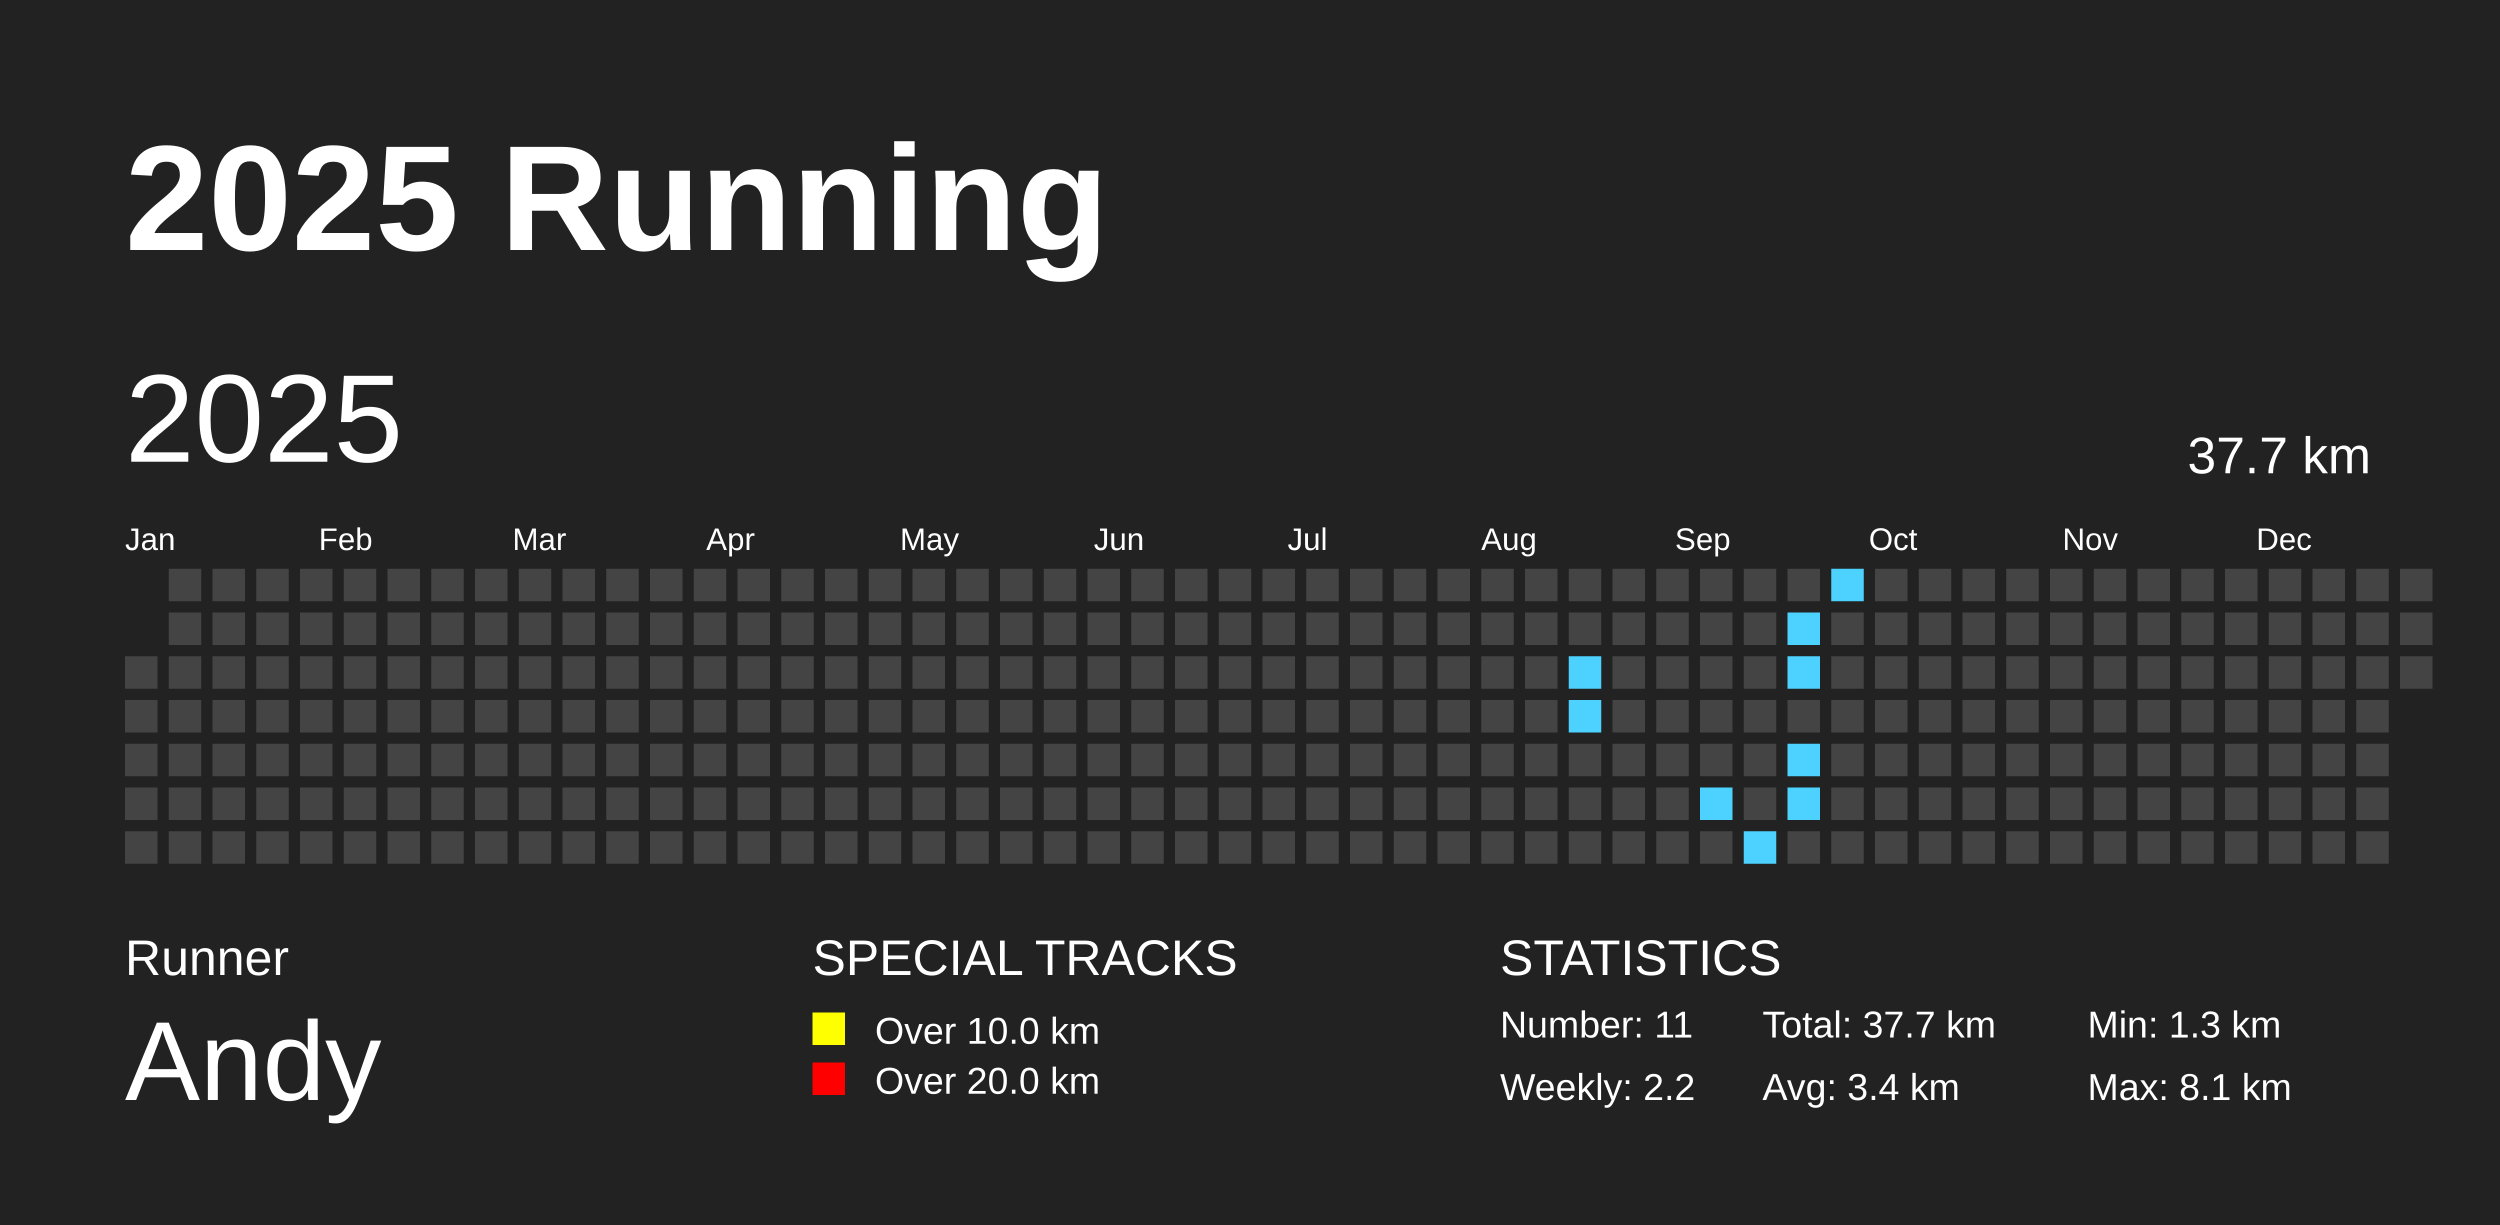
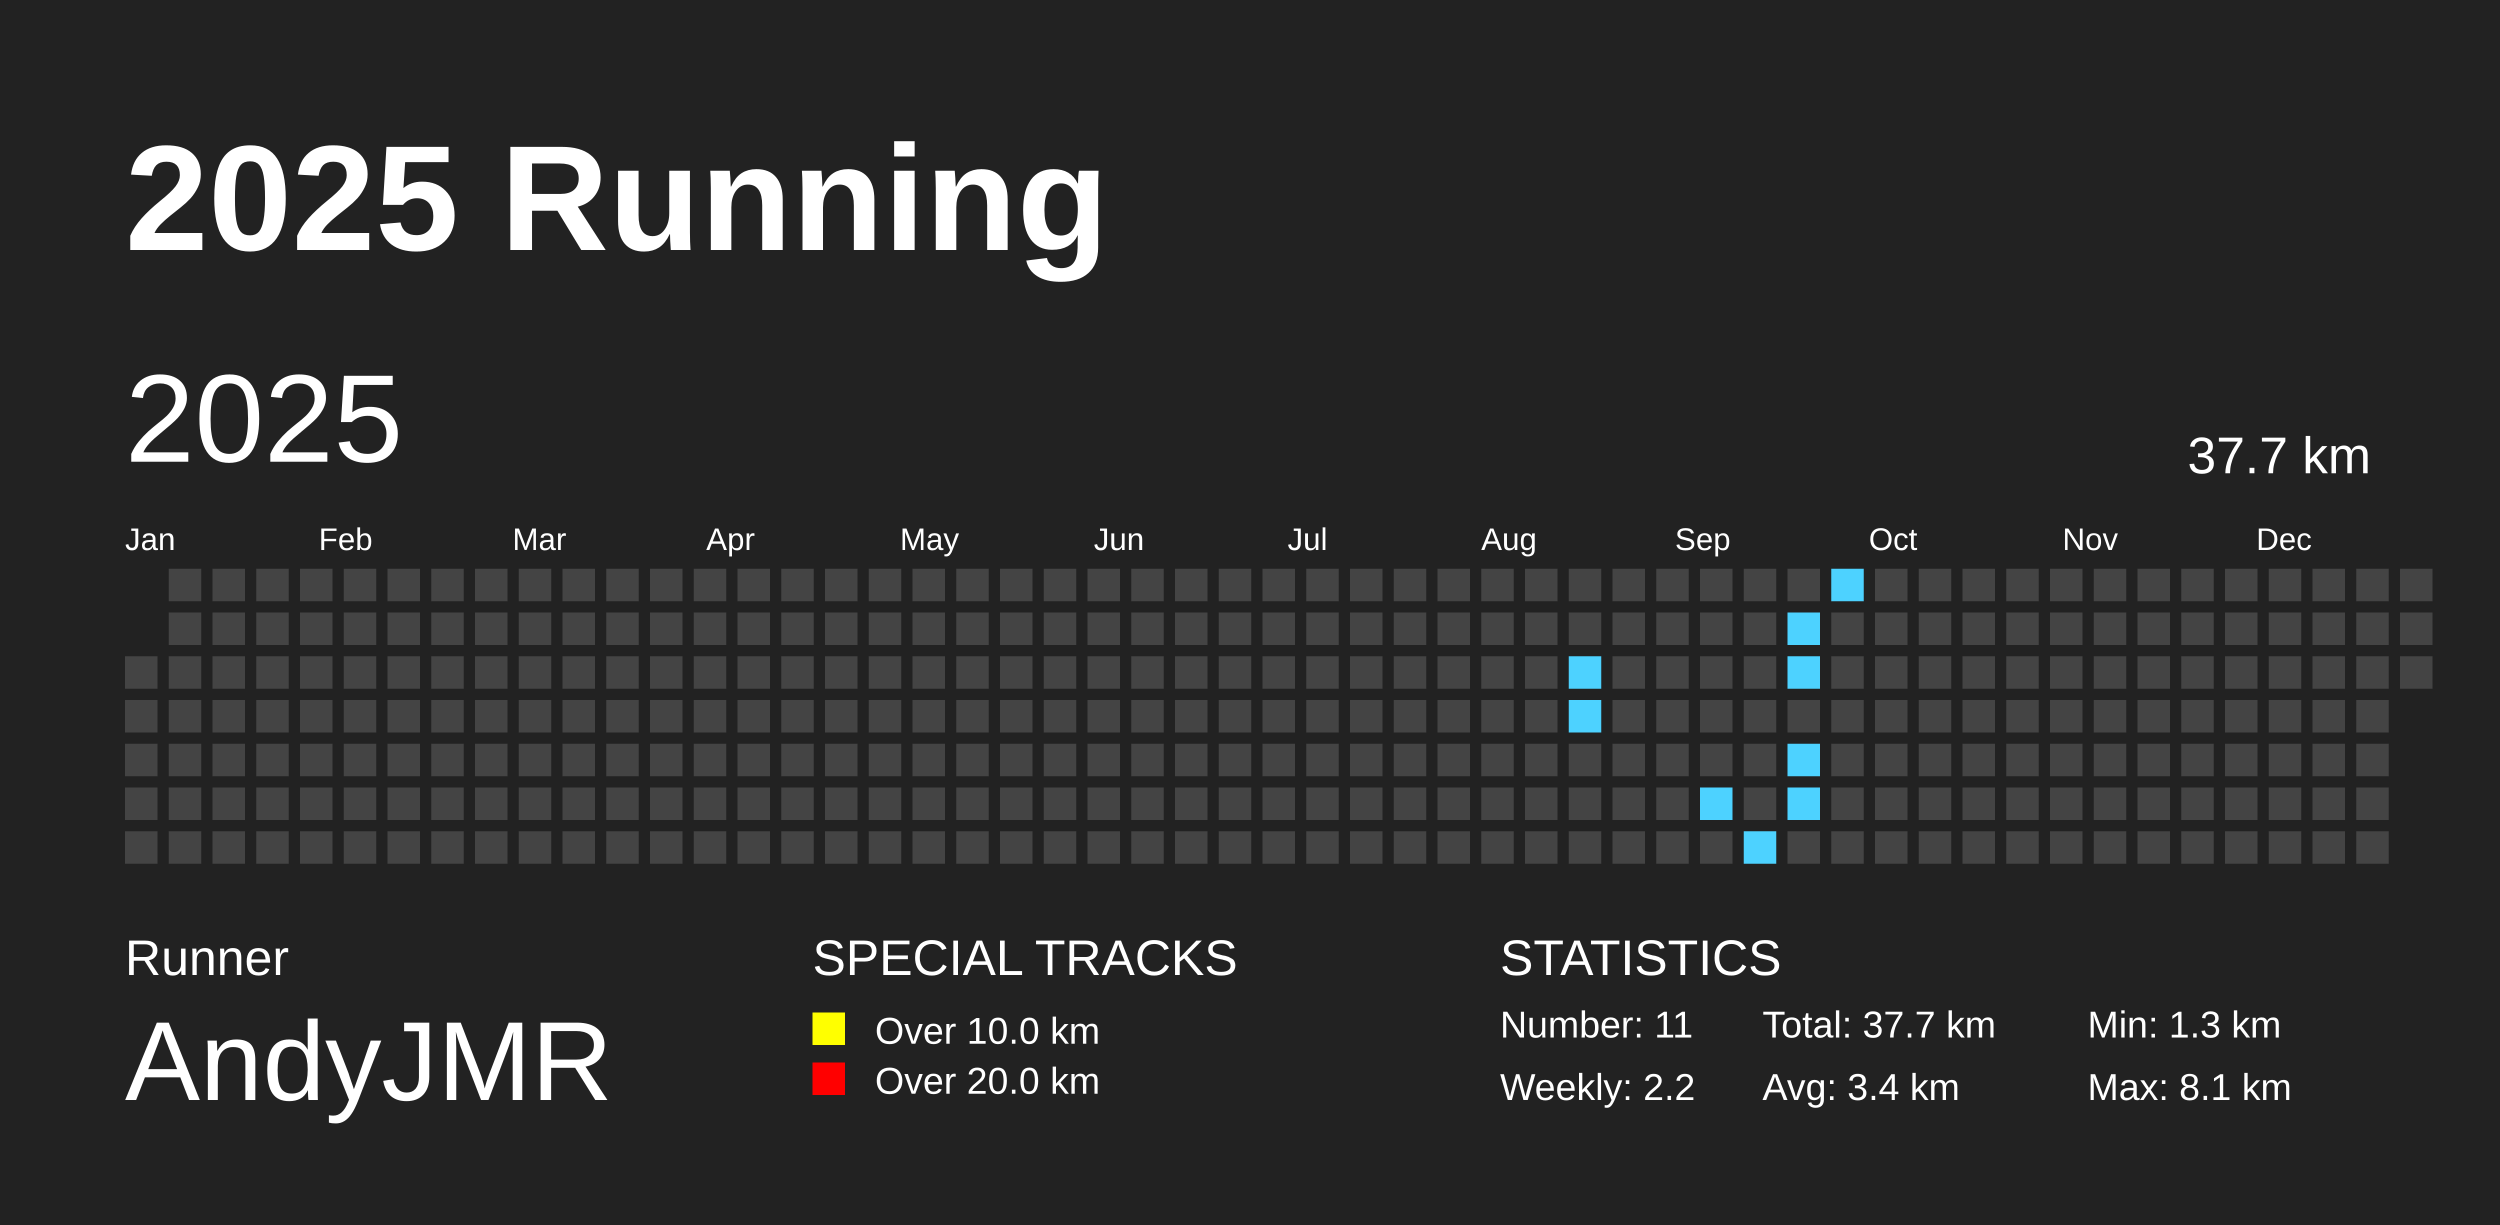
<svg xmlns="http://www.w3.org/2000/svg" baseProfile="full" height="98mm" version="1.1" viewBox="0,0,200,98" width="200mm">
  <defs />
  <rect fill="#222222" height="98" width="200" x="0" y="0" />
  <text fill="#FFFFFF" style="font-size:12px; font-family:Arial; font-weight:bold;" x="10" y="20">2025 Running</text>
  <text fill="#FFFFFF" style="font-size:4px; font-family:Arial" x="10" y="78">Runner</text>
-   <text fill="#FFFFFF" style="font-size:9px; font-family:Arial" x="10" y="88">Andy</text>
+   <text fill="#FFFFFF" style="font-size:9px; font-family:Arial" x="10" y="88">AndyJMR</text>
  <text fill="#FFFFFF" style="font-size:4px; font-family:Arial" x="65" y="78">SPECIAL TRACKS</text>
  <rect fill="yellow" height="2.6" width="2.6" x="65" y="81" />
  <text fill="#FFFFFF" style="font-size:3px; font-family:Arial" x="70" y="83.5">Over 10.0 km</text>
  <rect fill="red" height="2.6" width="2.6" x="65" y="85" />
  <text fill="#FFFFFF" style="font-size:3px; font-family:Arial" x="70" y="87.5">Over 20.0 km</text>
  <text fill="#FFFFFF" style="font-size:4px; font-family:Arial" x="120" y="78">STATISTICS</text>
  <text fill="#FFFFFF" style="font-size:3px; font-family:Arial" x="120" y="83">Number: 11</text>
  <text fill="#FFFFFF" style="font-size:3px; font-family:Arial" x="120" y="88">Weekly: 2.2</text>
  <text fill="#FFFFFF" style="font-size:3px; font-family:Arial" x="141" y="83">Total: 37.7 km</text>
  <text fill="#FFFFFF" style="font-size:3px; font-family:Arial" x="141" y="88">Avg: 3.4 km</text>
  <text fill="#FFFFFF" style="font-size:3px; font-family:Arial" x="167" y="83">Min: 1.3 km</text>
  <text fill="#FFFFFF" style="font-size:3px; font-family:Arial" x="167" y="88">Max: 8.1 km</text>
  <text dominant-baseline="hanging" fill="#FFFFFF" style="font-size:10.0px; font-family:Arial;" x="10" y="30">2025</text>
  <text dominant-baseline="hanging" fill="#FFFFFF" style="font-size:4.125px; font-family:Arial;" x="175" y="35">37.7 km</text>
  <text fill="#FFFFFF" style="font-size:2.5px; font-family:Arial" x="10.0" y="44">Jan</text>
  <text fill="#FFFFFF" style="font-size:2.5px; font-family:Arial" x="25.5" y="44">Feb</text>
  <text fill="#FFFFFF" style="font-size:2.5px; font-family:Arial" x="41.0" y="44">Mar</text>
  <text fill="#FFFFFF" style="font-size:2.5px; font-family:Arial" x="56.5" y="44">Apr</text>
  <text fill="#FFFFFF" style="font-size:2.5px; font-family:Arial" x="72.0" y="44">May</text>
  <text fill="#FFFFFF" style="font-size:2.5px; font-family:Arial" x="87.5" y="44">Jun</text>
  <text fill="#FFFFFF" style="font-size:2.5px; font-family:Arial" x="103.0" y="44">Jul</text>
  <text fill="#FFFFFF" style="font-size:2.5px; font-family:Arial" x="118.5" y="44">Aug</text>
  <text fill="#FFFFFF" style="font-size:2.5px; font-family:Arial" x="134.0" y="44">Sep</text>
  <text fill="#FFFFFF" style="font-size:2.5px; font-family:Arial" x="149.5" y="44">Oct</text>
  <text fill="#FFFFFF" style="font-size:2.5px; font-family:Arial" x="165.0" y="44">Nov</text>
  <text fill="#FFFFFF" style="font-size:2.5px; font-family:Arial" x="180.5" y="44">Dec</text>
  <rect fill="#444444" height="2.6" width="2.6" x="10.0" y="52.5" />
  <rect fill="#444444" height="2.6" width="2.6" x="10.0" y="56.0" />
  <rect fill="#444444" height="2.6" width="2.6" x="10.0" y="59.5" />
  <rect fill="#444444" height="2.6" width="2.6" x="10.0" y="63.0" />
  <rect fill="#444444" height="2.6" width="2.6" x="10.0" y="66.5" />
  <rect fill="#444444" height="2.6" width="2.6" x="13.5" y="45.5" />
  <rect fill="#444444" height="2.6" width="2.6" x="13.5" y="49.0" />
  <rect fill="#444444" height="2.6" width="2.6" x="13.5" y="52.5" />
  <rect fill="#444444" height="2.6" width="2.6" x="13.5" y="56.0" />
  <rect fill="#444444" height="2.6" width="2.6" x="13.5" y="59.5" />
  <rect fill="#444444" height="2.6" width="2.6" x="13.5" y="63.0" />
  <rect fill="#444444" height="2.6" width="2.6" x="13.5" y="66.5" />
  <rect fill="#444444" height="2.6" width="2.6" x="17.0" y="45.5" />
  <rect fill="#444444" height="2.6" width="2.6" x="17.0" y="49.0" />
  <rect fill="#444444" height="2.6" width="2.6" x="17.0" y="52.5" />
  <rect fill="#444444" height="2.6" width="2.6" x="17.0" y="56.0" />
  <rect fill="#444444" height="2.6" width="2.6" x="17.0" y="59.5" />
  <rect fill="#444444" height="2.6" width="2.6" x="17.0" y="63.0" />
  <rect fill="#444444" height="2.6" width="2.6" x="17.0" y="66.5" />
  <rect fill="#444444" height="2.6" width="2.6" x="20.5" y="45.5" />
  <rect fill="#444444" height="2.6" width="2.6" x="20.5" y="49.0" />
  <rect fill="#444444" height="2.6" width="2.6" x="20.5" y="52.5" />
  <rect fill="#444444" height="2.6" width="2.6" x="20.5" y="56.0" />
  <rect fill="#444444" height="2.6" width="2.6" x="20.5" y="59.5" />
  <rect fill="#444444" height="2.6" width="2.6" x="20.5" y="63.0" />
  <rect fill="#444444" height="2.6" width="2.6" x="20.5" y="66.5" />
  <rect fill="#444444" height="2.6" width="2.6" x="24.0" y="45.5" />
  <rect fill="#444444" height="2.6" width="2.6" x="24.0" y="49.0" />
  <rect fill="#444444" height="2.6" width="2.6" x="24.0" y="52.5" />
  <rect fill="#444444" height="2.6" width="2.6" x="24.0" y="56.0" />
  <rect fill="#444444" height="2.6" width="2.6" x="24.0" y="59.5" />
  <rect fill="#444444" height="2.6" width="2.6" x="24.0" y="63.0" />
  <rect fill="#444444" height="2.6" width="2.6" x="24.0" y="66.5" />
  <rect fill="#444444" height="2.6" width="2.6" x="27.5" y="45.5" />
  <rect fill="#444444" height="2.6" width="2.6" x="27.5" y="49.0" />
  <rect fill="#444444" height="2.6" width="2.6" x="27.5" y="52.5" />
  <rect fill="#444444" height="2.6" width="2.6" x="27.5" y="56.0" />
  <rect fill="#444444" height="2.6" width="2.6" x="27.5" y="59.5" />
  <rect fill="#444444" height="2.6" width="2.6" x="27.5" y="63.0" />
  <rect fill="#444444" height="2.6" width="2.6" x="27.5" y="66.5" />
  <rect fill="#444444" height="2.6" width="2.6" x="31.0" y="45.5" />
  <rect fill="#444444" height="2.6" width="2.6" x="31.0" y="49.0" />
  <rect fill="#444444" height="2.6" width="2.6" x="31.0" y="52.5" />
  <rect fill="#444444" height="2.6" width="2.6" x="31.0" y="56.0" />
  <rect fill="#444444" height="2.6" width="2.6" x="31.0" y="59.5" />
  <rect fill="#444444" height="2.6" width="2.6" x="31.0" y="63.0" />
  <rect fill="#444444" height="2.6" width="2.6" x="31.0" y="66.5" />
  <rect fill="#444444" height="2.6" width="2.6" x="34.5" y="45.5" />
  <rect fill="#444444" height="2.6" width="2.6" x="34.5" y="49.0" />
  <rect fill="#444444" height="2.6" width="2.6" x="34.5" y="52.5" />
  <rect fill="#444444" height="2.6" width="2.6" x="34.5" y="56.0" />
  <rect fill="#444444" height="2.6" width="2.6" x="34.5" y="59.5" />
  <rect fill="#444444" height="2.6" width="2.6" x="34.5" y="63.0" />
  <rect fill="#444444" height="2.6" width="2.6" x="34.5" y="66.5" />
  <rect fill="#444444" height="2.6" width="2.6" x="38.0" y="45.5" />
  <rect fill="#444444" height="2.6" width="2.6" x="38.0" y="49.0" />
  <rect fill="#444444" height="2.6" width="2.6" x="38.0" y="52.5" />
  <rect fill="#444444" height="2.6" width="2.6" x="38.0" y="56.0" />
  <rect fill="#444444" height="2.6" width="2.6" x="38.0" y="59.5" />
  <rect fill="#444444" height="2.6" width="2.6" x="38.0" y="63.0" />
  <rect fill="#444444" height="2.6" width="2.6" x="38.0" y="66.5" />
  <rect fill="#444444" height="2.6" width="2.6" x="41.5" y="45.5" />
  <rect fill="#444444" height="2.6" width="2.6" x="41.5" y="49.0" />
  <rect fill="#444444" height="2.6" width="2.6" x="41.5" y="52.5" />
  <rect fill="#444444" height="2.6" width="2.6" x="41.5" y="56.0" />
  <rect fill="#444444" height="2.6" width="2.6" x="41.5" y="59.5" />
  <rect fill="#444444" height="2.6" width="2.6" x="41.5" y="63.0" />
  <rect fill="#444444" height="2.6" width="2.6" x="41.5" y="66.5" />
  <rect fill="#444444" height="2.6" width="2.6" x="45.0" y="45.5" />
  <rect fill="#444444" height="2.6" width="2.6" x="45.0" y="49.0" />
  <rect fill="#444444" height="2.6" width="2.6" x="45.0" y="52.5" />
  <rect fill="#444444" height="2.6" width="2.6" x="45.0" y="56.0" />
  <rect fill="#444444" height="2.6" width="2.6" x="45.0" y="59.5" />
  <rect fill="#444444" height="2.6" width="2.6" x="45.0" y="63.0" />
  <rect fill="#444444" height="2.6" width="2.6" x="45.0" y="66.5" />
  <rect fill="#444444" height="2.6" width="2.6" x="48.5" y="45.5" />
  <rect fill="#444444" height="2.6" width="2.6" x="48.5" y="49.0" />
  <rect fill="#444444" height="2.6" width="2.6" x="48.5" y="52.5" />
  <rect fill="#444444" height="2.6" width="2.6" x="48.5" y="56.0" />
  <rect fill="#444444" height="2.6" width="2.6" x="48.5" y="59.5" />
  <rect fill="#444444" height="2.6" width="2.6" x="48.5" y="63.0" />
  <rect fill="#444444" height="2.6" width="2.6" x="48.5" y="66.5" />
  <rect fill="#444444" height="2.6" width="2.6" x="52.0" y="45.5" />
  <rect fill="#444444" height="2.6" width="2.6" x="52.0" y="49.0" />
  <rect fill="#444444" height="2.6" width="2.6" x="52.0" y="52.5" />
  <rect fill="#444444" height="2.6" width="2.6" x="52.0" y="56.0" />
  <rect fill="#444444" height="2.6" width="2.6" x="52.0" y="59.5" />
  <rect fill="#444444" height="2.6" width="2.6" x="52.0" y="63.0" />
  <rect fill="#444444" height="2.6" width="2.6" x="52.0" y="66.5" />
  <rect fill="#444444" height="2.6" width="2.6" x="55.5" y="45.5" />
  <rect fill="#444444" height="2.6" width="2.6" x="55.5" y="49.0" />
  <rect fill="#444444" height="2.6" width="2.6" x="55.5" y="52.5" />
  <rect fill="#444444" height="2.6" width="2.6" x="55.5" y="56.0" />
  <rect fill="#444444" height="2.6" width="2.6" x="55.5" y="59.5" />
  <rect fill="#444444" height="2.6" width="2.6" x="55.5" y="63.0" />
  <rect fill="#444444" height="2.6" width="2.6" x="55.5" y="66.5" />
  <rect fill="#444444" height="2.6" width="2.6" x="59.0" y="45.5" />
  <rect fill="#444444" height="2.6" width="2.6" x="59.0" y="49.0" />
  <rect fill="#444444" height="2.6" width="2.6" x="59.0" y="52.5" />
  <rect fill="#444444" height="2.6" width="2.6" x="59.0" y="56.0" />
  <rect fill="#444444" height="2.6" width="2.6" x="59.0" y="59.5" />
  <rect fill="#444444" height="2.6" width="2.6" x="59.0" y="63.0" />
  <rect fill="#444444" height="2.6" width="2.6" x="59.0" y="66.5" />
  <rect fill="#444444" height="2.6" width="2.6" x="62.5" y="45.5" />
  <rect fill="#444444" height="2.6" width="2.6" x="62.5" y="49.0" />
  <rect fill="#444444" height="2.6" width="2.6" x="62.5" y="52.5" />
  <rect fill="#444444" height="2.6" width="2.6" x="62.5" y="56.0" />
  <rect fill="#444444" height="2.6" width="2.6" x="62.5" y="59.5" />
  <rect fill="#444444" height="2.6" width="2.6" x="62.5" y="63.0" />
  <rect fill="#444444" height="2.6" width="2.6" x="62.5" y="66.5" />
  <rect fill="#444444" height="2.6" width="2.6" x="66.0" y="45.5" />
  <rect fill="#444444" height="2.6" width="2.6" x="66.0" y="49.0" />
  <rect fill="#444444" height="2.6" width="2.6" x="66.0" y="52.5" />
  <rect fill="#444444" height="2.6" width="2.6" x="66.0" y="56.0" />
  <rect fill="#444444" height="2.6" width="2.6" x="66.0" y="59.5" />
  <rect fill="#444444" height="2.6" width="2.6" x="66.0" y="63.0" />
  <rect fill="#444444" height="2.6" width="2.6" x="66.0" y="66.5" />
  <rect fill="#444444" height="2.6" width="2.6" x="69.5" y="45.5" />
  <rect fill="#444444" height="2.6" width="2.6" x="69.5" y="49.0" />
  <rect fill="#444444" height="2.6" width="2.6" x="69.5" y="52.5" />
  <rect fill="#444444" height="2.6" width="2.6" x="69.5" y="56.0" />
  <rect fill="#444444" height="2.6" width="2.6" x="69.5" y="59.5" />
  <rect fill="#444444" height="2.6" width="2.6" x="69.5" y="63.0" />
  <rect fill="#444444" height="2.6" width="2.6" x="69.5" y="66.5" />
  <rect fill="#444444" height="2.6" width="2.6" x="73.0" y="45.5" />
  <rect fill="#444444" height="2.6" width="2.6" x="73.0" y="49.0" />
  <rect fill="#444444" height="2.6" width="2.6" x="73.0" y="52.5" />
  <rect fill="#444444" height="2.6" width="2.6" x="73.0" y="56.0" />
  <rect fill="#444444" height="2.6" width="2.6" x="73.0" y="59.5" />
  <rect fill="#444444" height="2.6" width="2.6" x="73.0" y="63.0" />
  <rect fill="#444444" height="2.6" width="2.6" x="73.0" y="66.5" />
  <rect fill="#444444" height="2.6" width="2.6" x="76.5" y="45.5" />
  <rect fill="#444444" height="2.6" width="2.6" x="76.5" y="49.0" />
  <rect fill="#444444" height="2.6" width="2.6" x="76.5" y="52.5" />
  <rect fill="#444444" height="2.6" width="2.6" x="76.5" y="56.0" />
  <rect fill="#444444" height="2.6" width="2.6" x="76.5" y="59.5" />
  <rect fill="#444444" height="2.6" width="2.6" x="76.5" y="63.0" />
  <rect fill="#444444" height="2.6" width="2.6" x="76.5" y="66.5" />
  <rect fill="#444444" height="2.6" width="2.6" x="80.0" y="45.5" />
  <rect fill="#444444" height="2.6" width="2.6" x="80.0" y="49.0" />
  <rect fill="#444444" height="2.6" width="2.6" x="80.0" y="52.5" />
  <rect fill="#444444" height="2.6" width="2.6" x="80.0" y="56.0" />
  <rect fill="#444444" height="2.6" width="2.6" x="80.0" y="59.5" />
  <rect fill="#444444" height="2.6" width="2.6" x="80.0" y="63.0" />
  <rect fill="#444444" height="2.6" width="2.6" x="80.0" y="66.5" />
  <rect fill="#444444" height="2.6" width="2.6" x="83.5" y="45.5" />
  <rect fill="#444444" height="2.6" width="2.6" x="83.5" y="49.0" />
  <rect fill="#444444" height="2.6" width="2.6" x="83.5" y="52.5" />
  <rect fill="#444444" height="2.6" width="2.6" x="83.5" y="56.0" />
  <rect fill="#444444" height="2.6" width="2.6" x="83.5" y="59.5" />
  <rect fill="#444444" height="2.6" width="2.6" x="83.5" y="63.0" />
  <rect fill="#444444" height="2.6" width="2.6" x="83.5" y="66.5" />
  <rect fill="#444444" height="2.6" width="2.6" x="87.0" y="45.5" />
  <rect fill="#444444" height="2.6" width="2.6" x="87.0" y="49.0" />
  <rect fill="#444444" height="2.6" width="2.6" x="87.0" y="52.5" />
  <rect fill="#444444" height="2.6" width="2.6" x="87.0" y="56.0" />
  <rect fill="#444444" height="2.6" width="2.6" x="87.0" y="59.5" />
  <rect fill="#444444" height="2.6" width="2.6" x="87.0" y="63.0" />
  <rect fill="#444444" height="2.6" width="2.6" x="87.0" y="66.5" />
  <rect fill="#444444" height="2.6" width="2.6" x="90.5" y="45.5" />
  <rect fill="#444444" height="2.6" width="2.6" x="90.5" y="49.0" />
  <rect fill="#444444" height="2.6" width="2.6" x="90.5" y="52.5" />
  <rect fill="#444444" height="2.6" width="2.6" x="90.5" y="56.0" />
  <rect fill="#444444" height="2.6" width="2.6" x="90.5" y="59.5" />
  <rect fill="#444444" height="2.6" width="2.6" x="90.5" y="63.0" />
  <rect fill="#444444" height="2.6" width="2.6" x="90.5" y="66.5" />
  <rect fill="#444444" height="2.6" width="2.6" x="94.0" y="45.5" />
  <rect fill="#444444" height="2.6" width="2.6" x="94.0" y="49.0" />
  <rect fill="#444444" height="2.6" width="2.6" x="94.0" y="52.5" />
  <rect fill="#444444" height="2.6" width="2.6" x="94.0" y="56.0" />
  <rect fill="#444444" height="2.6" width="2.6" x="94.0" y="59.5" />
  <rect fill="#444444" height="2.6" width="2.6" x="94.0" y="63.0" />
  <rect fill="#444444" height="2.6" width="2.6" x="94.0" y="66.5" />
  <rect fill="#444444" height="2.6" width="2.6" x="97.5" y="45.5" />
  <rect fill="#444444" height="2.6" width="2.6" x="97.5" y="49.0" />
  <rect fill="#444444" height="2.6" width="2.6" x="97.5" y="52.5" />
  <rect fill="#444444" height="2.6" width="2.6" x="97.5" y="56.0" />
  <rect fill="#444444" height="2.6" width="2.6" x="97.5" y="59.5" />
  <rect fill="#444444" height="2.6" width="2.6" x="97.5" y="63.0" />
  <rect fill="#444444" height="2.6" width="2.6" x="97.5" y="66.5" />
  <rect fill="#444444" height="2.6" width="2.6" x="101.0" y="45.5" />
  <rect fill="#444444" height="2.6" width="2.6" x="101.0" y="49.0" />
  <rect fill="#444444" height="2.6" width="2.6" x="101.0" y="52.5" />
  <rect fill="#444444" height="2.6" width="2.6" x="101.0" y="56.0" />
  <rect fill="#444444" height="2.6" width="2.6" x="101.0" y="59.5" />
  <rect fill="#444444" height="2.6" width="2.6" x="101.0" y="63.0" />
  <rect fill="#444444" height="2.6" width="2.6" x="101.0" y="66.5" />
  <rect fill="#444444" height="2.6" width="2.6" x="104.5" y="45.5" />
  <rect fill="#444444" height="2.6" width="2.6" x="104.5" y="49.0" />
  <rect fill="#444444" height="2.6" width="2.6" x="104.5" y="52.5" />
  <rect fill="#444444" height="2.6" width="2.6" x="104.5" y="56.0" />
  <rect fill="#444444" height="2.6" width="2.6" x="104.5" y="59.5" />
  <rect fill="#444444" height="2.6" width="2.6" x="104.5" y="63.0" />
  <rect fill="#444444" height="2.6" width="2.6" x="104.5" y="66.5" />
  <rect fill="#444444" height="2.6" width="2.6" x="108.0" y="45.5" />
  <rect fill="#444444" height="2.6" width="2.6" x="108.0" y="49.0" />
  <rect fill="#444444" height="2.6" width="2.6" x="108.0" y="52.5" />
  <rect fill="#444444" height="2.6" width="2.6" x="108.0" y="56.0" />
  <rect fill="#444444" height="2.6" width="2.6" x="108.0" y="59.5" />
  <rect fill="#444444" height="2.6" width="2.6" x="108.0" y="63.0" />
  <rect fill="#444444" height="2.6" width="2.6" x="108.0" y="66.5" />
  <rect fill="#444444" height="2.6" width="2.6" x="111.5" y="45.5" />
  <rect fill="#444444" height="2.6" width="2.6" x="111.5" y="49.0" />
  <rect fill="#444444" height="2.6" width="2.6" x="111.5" y="52.5" />
  <rect fill="#444444" height="2.6" width="2.6" x="111.5" y="56.0" />
  <rect fill="#444444" height="2.6" width="2.6" x="111.5" y="59.5" />
  <rect fill="#444444" height="2.6" width="2.6" x="111.5" y="63.0" />
  <rect fill="#444444" height="2.6" width="2.6" x="111.5" y="66.5" />
  <rect fill="#444444" height="2.6" width="2.6" x="115.0" y="45.5" />
  <rect fill="#444444" height="2.6" width="2.6" x="115.0" y="49.0" />
  <rect fill="#444444" height="2.6" width="2.6" x="115.0" y="52.5" />
  <rect fill="#444444" height="2.6" width="2.6" x="115.0" y="56.0" />
  <rect fill="#444444" height="2.6" width="2.6" x="115.0" y="59.5" />
  <rect fill="#444444" height="2.6" width="2.6" x="115.0" y="63.0" />
  <rect fill="#444444" height="2.6" width="2.6" x="115.0" y="66.5" />
  <rect fill="#444444" height="2.6" width="2.6" x="118.5" y="45.5" />
  <rect fill="#444444" height="2.6" width="2.6" x="118.5" y="49.0" />
  <rect fill="#444444" height="2.6" width="2.6" x="118.5" y="52.5" />
  <rect fill="#444444" height="2.6" width="2.6" x="118.5" y="56.0" />
  <rect fill="#444444" height="2.6" width="2.6" x="118.5" y="59.5" />
  <rect fill="#444444" height="2.6" width="2.6" x="118.5" y="63.0" />
  <rect fill="#444444" height="2.6" width="2.6" x="118.5" y="66.5" />
  <rect fill="#444444" height="2.6" width="2.6" x="122.0" y="45.5" />
  <rect fill="#444444" height="2.6" width="2.6" x="122.0" y="49.0" />
  <rect fill="#444444" height="2.6" width="2.6" x="122.0" y="52.5" />
  <rect fill="#444444" height="2.6" width="2.6" x="122.0" y="56.0" />
  <rect fill="#444444" height="2.6" width="2.6" x="122.0" y="59.5" />
  <rect fill="#444444" height="2.6" width="2.6" x="122.0" y="63.0" />
  <rect fill="#444444" height="2.6" width="2.6" x="122.0" y="66.5" />
  <rect fill="#444444" height="2.6" width="2.6" x="125.5" y="45.5" />
  <rect fill="#444444" height="2.6" width="2.6" x="125.5" y="49.0" />
  <rect fill="#4DD2FF" height="2.6" width="2.6" x="125.5" y="52.5" />
  <rect fill="#4DD2FF" height="2.6" width="2.6" x="125.5" y="56.0" />
  <rect fill="#444444" height="2.6" width="2.6" x="125.5" y="59.5" />
  <rect fill="#444444" height="2.6" width="2.6" x="125.5" y="63.0" />
  <rect fill="#444444" height="2.6" width="2.6" x="125.5" y="66.5" />
  <rect fill="#444444" height="2.6" width="2.6" x="129.0" y="45.5" />
  <rect fill="#444444" height="2.6" width="2.6" x="129.0" y="49.0" />
  <rect fill="#444444" height="2.6" width="2.6" x="129.0" y="52.5" />
  <rect fill="#444444" height="2.6" width="2.6" x="129.0" y="56.0" />
  <rect fill="#444444" height="2.6" width="2.6" x="129.0" y="59.5" />
  <rect fill="#444444" height="2.6" width="2.6" x="129.0" y="63.0" />
  <rect fill="#444444" height="2.6" width="2.6" x="129.0" y="66.5" />
  <rect fill="#444444" height="2.6" width="2.6" x="132.5" y="45.5" />
  <rect fill="#444444" height="2.6" width="2.6" x="132.5" y="49.0" />
  <rect fill="#444444" height="2.6" width="2.6" x="132.5" y="52.5" />
  <rect fill="#444444" height="2.6" width="2.6" x="132.5" y="56.0" />
  <rect fill="#444444" height="2.6" width="2.6" x="132.5" y="59.5" />
  <rect fill="#444444" height="2.6" width="2.6" x="132.5" y="63.0" />
  <rect fill="#444444" height="2.6" width="2.6" x="132.5" y="66.5" />
  <rect fill="#444444" height="2.6" width="2.6" x="136.0" y="45.5" />
  <rect fill="#444444" height="2.6" width="2.6" x="136.0" y="49.0" />
  <rect fill="#444444" height="2.6" width="2.6" x="136.0" y="52.5" />
  <rect fill="#444444" height="2.6" width="2.6" x="136.0" y="56.0" />
  <rect fill="#444444" height="2.6" width="2.6" x="136.0" y="59.5" />
  <rect fill="#4DD2FF" height="2.6" width="2.6" x="136.0" y="63.0" />
  <rect fill="#444444" height="2.6" width="2.6" x="136.0" y="66.5" />
  <rect fill="#444444" height="2.6" width="2.6" x="139.5" y="45.5" />
  <rect fill="#444444" height="2.6" width="2.6" x="139.5" y="49.0" />
  <rect fill="#444444" height="2.6" width="2.6" x="139.5" y="52.5" />
  <rect fill="#444444" height="2.6" width="2.6" x="139.5" y="56.0" />
  <rect fill="#444444" height="2.6" width="2.6" x="139.5" y="59.5" />
  <rect fill="#444444" height="2.6" width="2.6" x="139.5" y="63.0" />
  <rect fill="#4DD2FF" height="2.6" width="2.6" x="139.5" y="66.5" />
  <rect fill="#444444" height="2.6" width="2.6" x="143.0" y="45.5" />
  <rect fill="#4DD2FF" height="2.6" width="2.6" x="143.0" y="49.0" />
  <rect fill="#4DD2FF" height="2.6" width="2.6" x="143.0" y="52.5" />
  <rect fill="#444444" height="2.6" width="2.6" x="143.0" y="56.0" />
  <rect fill="#4DD2FF" height="2.6" width="2.6" x="143.0" y="59.5" />
  <rect fill="#4DD2FF" height="2.6" width="2.6" x="143.0" y="63.0" />
  <rect fill="#444444" height="2.6" width="2.6" x="143.0" y="66.5" />
  <rect fill="#4DD2FF" height="2.6" width="2.6" x="146.5" y="45.5" />
  <rect fill="#444444" height="2.6" width="2.6" x="146.5" y="49.0" />
  <rect fill="#444444" height="2.6" width="2.6" x="146.5" y="52.5" />
  <rect fill="#444444" height="2.6" width="2.6" x="146.5" y="56.0" />
  <rect fill="#444444" height="2.6" width="2.6" x="146.5" y="59.5" />
  <rect fill="#444444" height="2.6" width="2.6" x="146.5" y="63.0" />
  <rect fill="#444444" height="2.6" width="2.6" x="146.5" y="66.5" />
  <rect fill="#444444" height="2.6" width="2.6" x="150.0" y="45.5" />
  <rect fill="#444444" height="2.6" width="2.6" x="150.0" y="49.0" />
  <rect fill="#444444" height="2.6" width="2.6" x="150.0" y="52.5" />
  <rect fill="#444444" height="2.6" width="2.6" x="150.0" y="56.0" />
  <rect fill="#444444" height="2.6" width="2.6" x="150.0" y="59.5" />
  <rect fill="#444444" height="2.6" width="2.6" x="150.0" y="63.0" />
  <rect fill="#444444" height="2.6" width="2.6" x="150.0" y="66.5" />
  <rect fill="#444444" height="2.6" width="2.6" x="153.5" y="45.5" />
  <rect fill="#444444" height="2.6" width="2.6" x="153.5" y="49.0" />
  <rect fill="#444444" height="2.6" width="2.6" x="153.5" y="52.5" />
  <rect fill="#444444" height="2.6" width="2.6" x="153.5" y="56.0" />
  <rect fill="#444444" height="2.6" width="2.6" x="153.5" y="59.5" />
  <rect fill="#444444" height="2.6" width="2.6" x="153.5" y="63.0" />
  <rect fill="#444444" height="2.6" width="2.6" x="153.5" y="66.5" />
  <rect fill="#444444" height="2.6" width="2.6" x="157.0" y="45.5" />
  <rect fill="#444444" height="2.6" width="2.6" x="157.0" y="49.0" />
  <rect fill="#444444" height="2.6" width="2.6" x="157.0" y="52.5" />
  <rect fill="#444444" height="2.6" width="2.6" x="157.0" y="56.0" />
  <rect fill="#444444" height="2.6" width="2.6" x="157.0" y="59.5" />
  <rect fill="#444444" height="2.6" width="2.6" x="157.0" y="63.0" />
  <rect fill="#444444" height="2.6" width="2.6" x="157.0" y="66.5" />
  <rect fill="#444444" height="2.6" width="2.6" x="160.5" y="45.5" />
  <rect fill="#444444" height="2.6" width="2.6" x="160.5" y="49.0" />
  <rect fill="#444444" height="2.6" width="2.6" x="160.5" y="52.5" />
  <rect fill="#444444" height="2.6" width="2.6" x="160.5" y="56.0" />
  <rect fill="#444444" height="2.6" width="2.6" x="160.5" y="59.5" />
  <rect fill="#444444" height="2.6" width="2.6" x="160.5" y="63.0" />
  <rect fill="#444444" height="2.6" width="2.6" x="160.5" y="66.5" />
  <rect fill="#444444" height="2.6" width="2.6" x="164.0" y="45.5" />
  <rect fill="#444444" height="2.6" width="2.6" x="164.0" y="49.0" />
  <rect fill="#444444" height="2.6" width="2.6" x="164.0" y="52.5" />
  <rect fill="#444444" height="2.6" width="2.6" x="164.0" y="56.0" />
  <rect fill="#444444" height="2.6" width="2.6" x="164.0" y="59.5" />
  <rect fill="#444444" height="2.6" width="2.6" x="164.0" y="63.0" />
  <rect fill="#444444" height="2.6" width="2.6" x="164.0" y="66.5" />
  <rect fill="#444444" height="2.6" width="2.6" x="167.5" y="45.5" />
  <rect fill="#444444" height="2.6" width="2.6" x="167.5" y="49.0" />
  <rect fill="#444444" height="2.6" width="2.6" x="167.5" y="52.5" />
  <rect fill="#444444" height="2.6" width="2.6" x="167.5" y="56.0" />
  <rect fill="#444444" height="2.6" width="2.6" x="167.5" y="59.5" />
  <rect fill="#444444" height="2.6" width="2.6" x="167.5" y="63.0" />
  <rect fill="#444444" height="2.6" width="2.6" x="167.5" y="66.5" />
  <rect fill="#444444" height="2.6" width="2.6" x="171.0" y="45.5" />
  <rect fill="#444444" height="2.6" width="2.6" x="171.0" y="49.0" />
  <rect fill="#444444" height="2.6" width="2.6" x="171.0" y="52.5" />
  <rect fill="#444444" height="2.6" width="2.6" x="171.0" y="56.0" />
  <rect fill="#444444" height="2.6" width="2.6" x="171.0" y="59.5" />
  <rect fill="#444444" height="2.6" width="2.6" x="171.0" y="63.0" />
  <rect fill="#444444" height="2.6" width="2.6" x="171.0" y="66.5" />
  <rect fill="#444444" height="2.6" width="2.6" x="174.5" y="45.5" />
  <rect fill="#444444" height="2.6" width="2.6" x="174.5" y="49.0" />
  <rect fill="#444444" height="2.6" width="2.6" x="174.5" y="52.5" />
  <rect fill="#444444" height="2.6" width="2.6" x="174.5" y="56.0" />
  <rect fill="#444444" height="2.6" width="2.6" x="174.5" y="59.5" />
  <rect fill="#444444" height="2.6" width="2.6" x="174.5" y="63.0" />
  <rect fill="#444444" height="2.6" width="2.6" x="174.5" y="66.5" />
  <rect fill="#444444" height="2.6" width="2.6" x="178.0" y="45.5" />
  <rect fill="#444444" height="2.6" width="2.6" x="178.0" y="49.0" />
  <rect fill="#444444" height="2.6" width="2.6" x="178.0" y="52.5" />
  <rect fill="#444444" height="2.6" width="2.6" x="178.0" y="56.0" />
  <rect fill="#444444" height="2.6" width="2.6" x="178.0" y="59.5" />
  <rect fill="#444444" height="2.6" width="2.6" x="178.0" y="63.0" />
  <rect fill="#444444" height="2.6" width="2.6" x="178.0" y="66.5" />
  <rect fill="#444444" height="2.6" width="2.6" x="181.5" y="45.5" />
  <rect fill="#444444" height="2.6" width="2.6" x="181.5" y="49.0" />
  <rect fill="#444444" height="2.6" width="2.6" x="181.5" y="52.5" />
  <rect fill="#444444" height="2.6" width="2.6" x="181.5" y="56.0" />
  <rect fill="#444444" height="2.6" width="2.6" x="181.5" y="59.5" />
  <rect fill="#444444" height="2.6" width="2.6" x="181.5" y="63.0" />
  <rect fill="#444444" height="2.6" width="2.6" x="181.5" y="66.5" />
  <rect fill="#444444" height="2.6" width="2.6" x="185.0" y="45.5" />
  <rect fill="#444444" height="2.6" width="2.6" x="185.0" y="49.0" />
  <rect fill="#444444" height="2.6" width="2.6" x="185.0" y="52.5" />
  <rect fill="#444444" height="2.6" width="2.6" x="185.0" y="56.0" />
  <rect fill="#444444" height="2.6" width="2.6" x="185.0" y="59.5" />
  <rect fill="#444444" height="2.6" width="2.6" x="185.0" y="63.0" />
  <rect fill="#444444" height="2.6" width="2.6" x="185.0" y="66.5" />
  <rect fill="#444444" height="2.6" width="2.6" x="188.5" y="45.5" />
  <rect fill="#444444" height="2.6" width="2.6" x="188.5" y="49.0" />
  <rect fill="#444444" height="2.6" width="2.6" x="188.5" y="52.5" />
  <rect fill="#444444" height="2.6" width="2.6" x="188.5" y="56.0" />
  <rect fill="#444444" height="2.6" width="2.6" x="188.5" y="59.5" />
  <rect fill="#444444" height="2.6" width="2.6" x="188.5" y="63.0" />
  <rect fill="#444444" height="2.6" width="2.6" x="188.5" y="66.5" />
  <rect fill="#444444" height="2.6" width="2.6" x="192.0" y="45.5" />
  <rect fill="#444444" height="2.6" width="2.6" x="192.0" y="49.0" />
  <rect fill="#444444" height="2.6" width="2.6" x="192.0" y="52.5" />
</svg>
